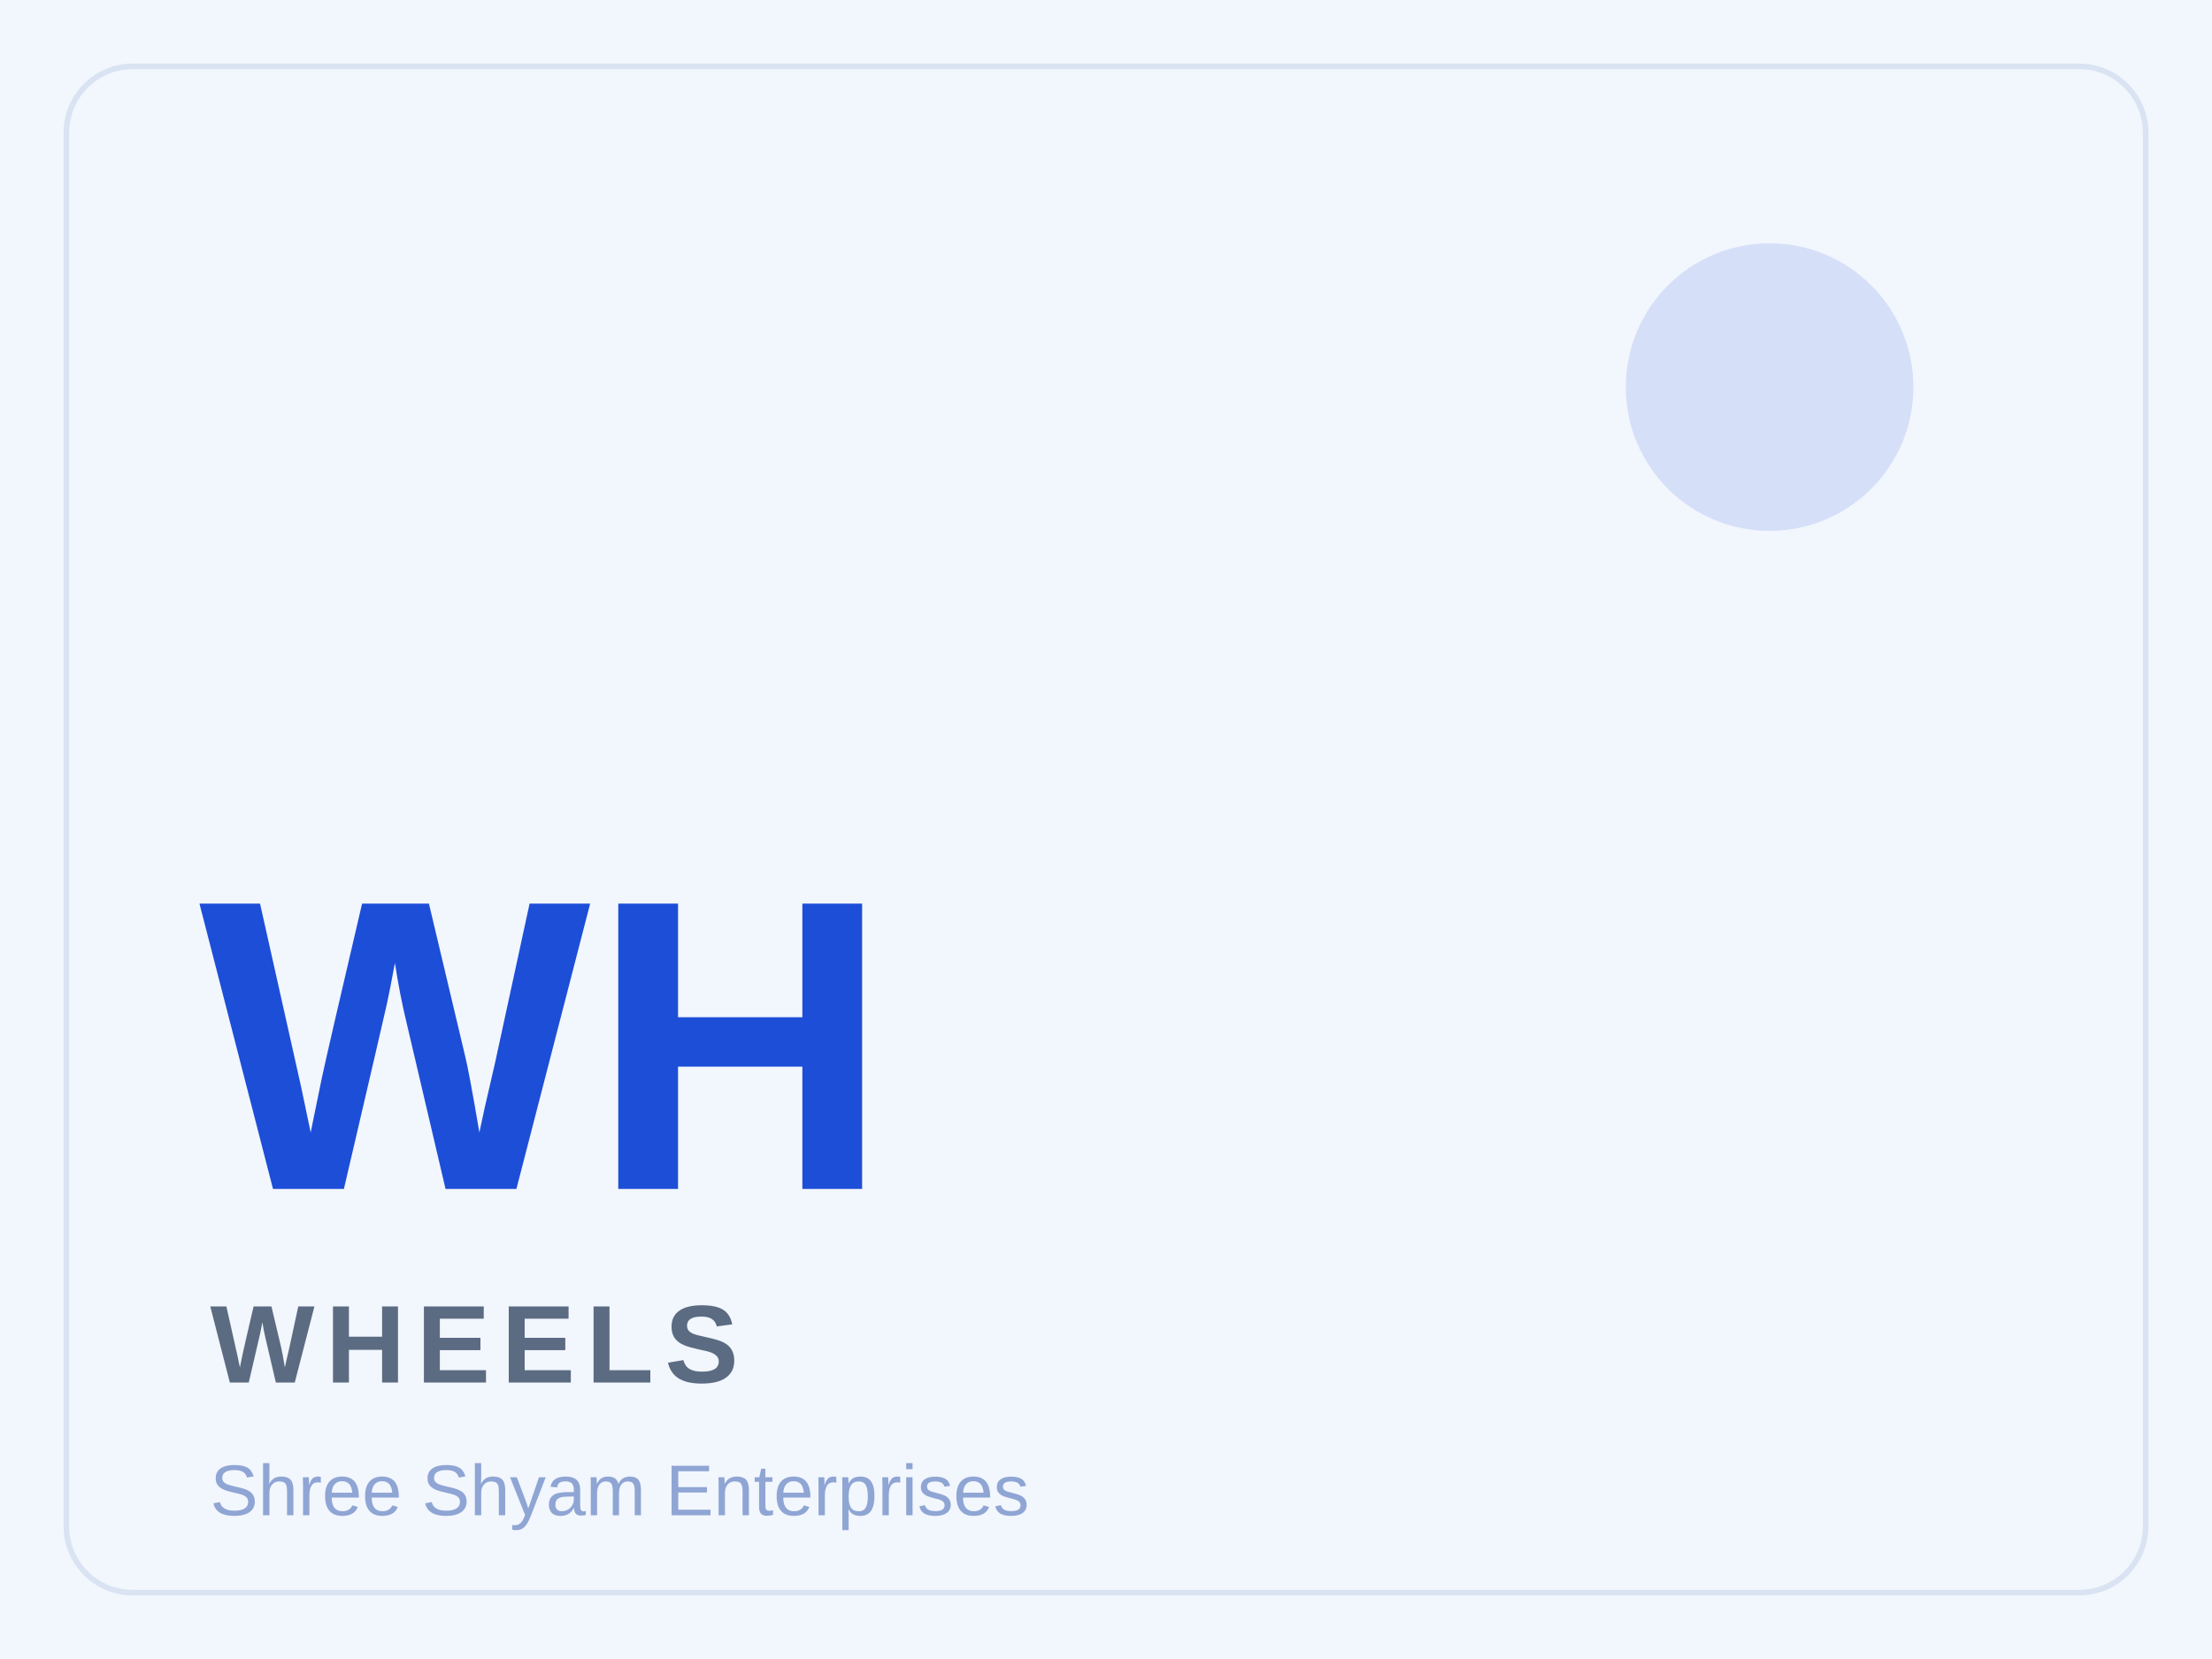
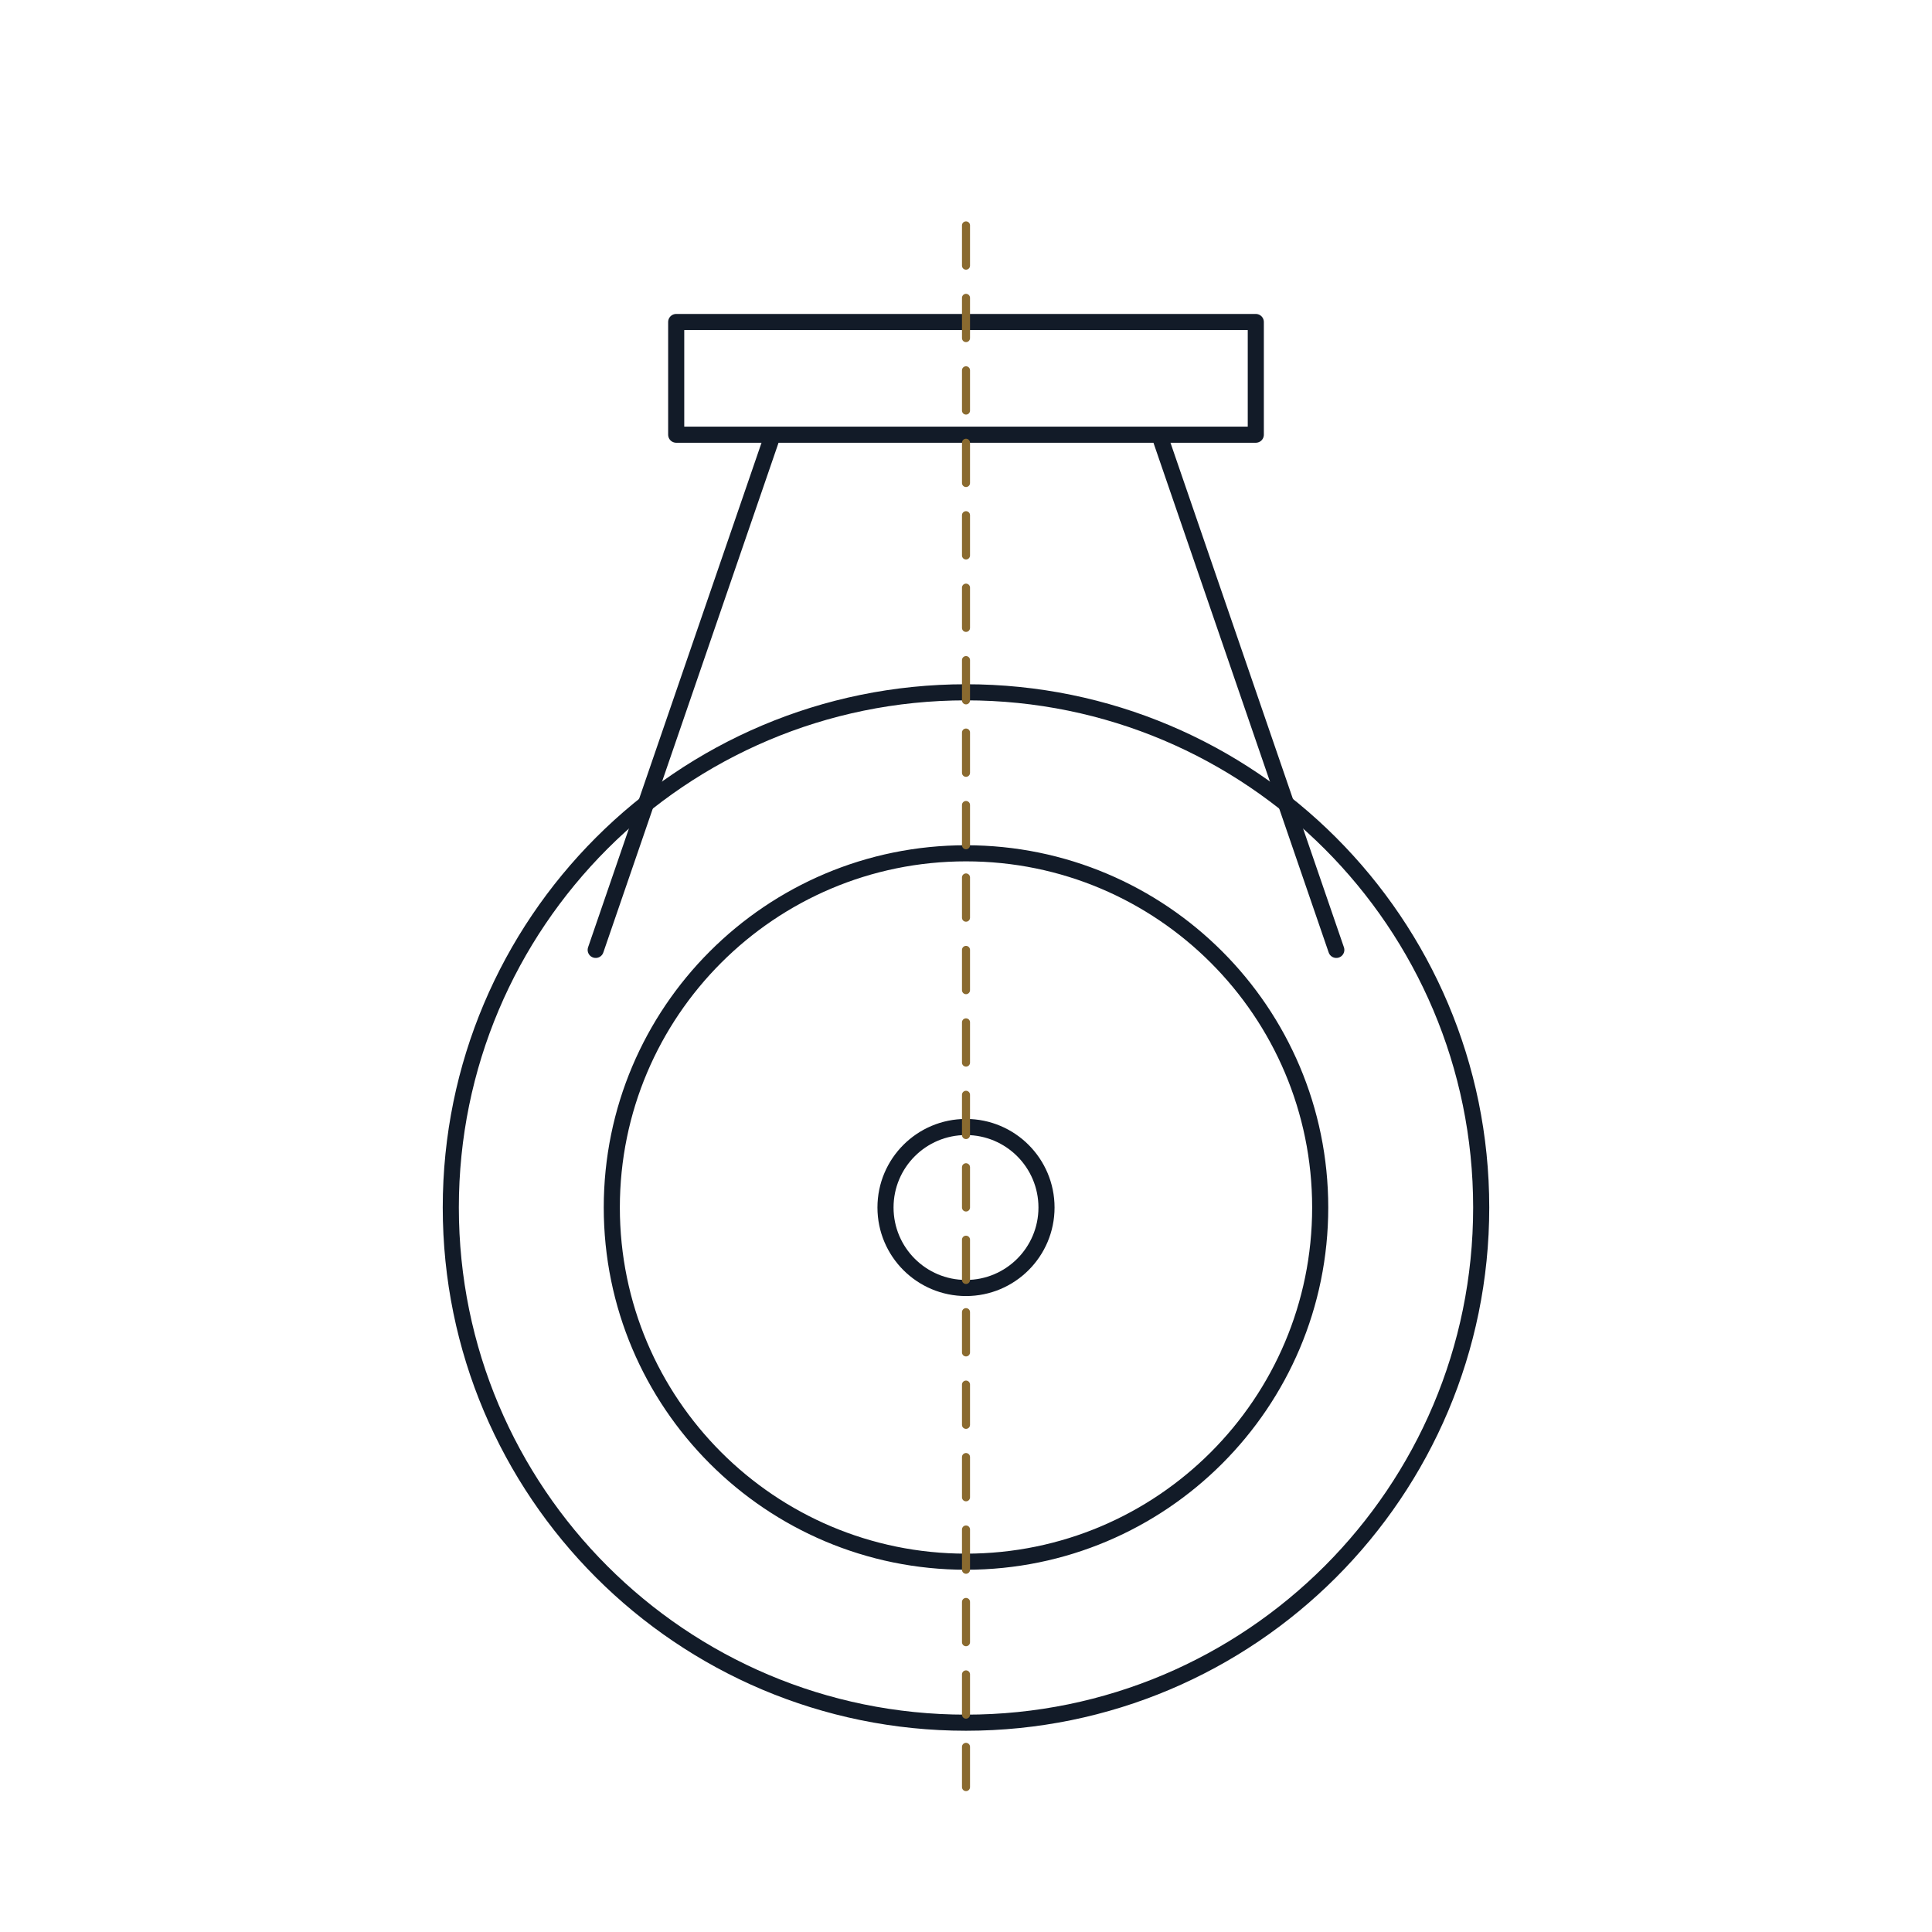
- <svg xmlns="http://www.w3.org/2000/svg" viewBox="0 0 800 600">
-   <rect width="800" height="600" fill="#F2F6FD" />
-   <rect x="24" y="24" width="752" height="552" rx="24" fill="none" stroke="#D9E3F2" stroke-width="2" />
-   <circle cx="640" cy="140" r="52" fill="#1D4ED8" opacity=".14" />
-   <text x="72" y="430" font-family="Arial,Helvetica,sans-serif" font-size="150" font-weight="bold" fill="#1D4ED8">WH</text>
-   <text x="76" y="500" font-family="Arial,Helvetica,sans-serif" font-size="40" font-weight="bold" fill="#5B6B82" letter-spacing="4">WHEELS</text>
-   <text x="76" y="548" font-family="Arial,Helvetica,sans-serif" font-size="26" fill="#8FA5D4">Shree Shyam Enterprises</text>
+ <svg xmlns="http://www.w3.org/2000/svg" viewBox="0 0 240 240" fill="none" stroke="#121b28" stroke-width="2" stroke-linecap="round" stroke-linejoin="round">
+   <circle cx="120" cy="150" r="64" />
+   <circle cx="120" cy="150" r="44" />
+   <circle cx="120" cy="150" r="10" />
+   <path d="M84 40h72v14H84zM96 54 74 118M144 54l22 64" />
+   <g stroke="#8a6a2f" stroke-width="1" stroke-dasharray="5 4">
+     <path d="M120 28V224" />
+   </g>
</svg>
